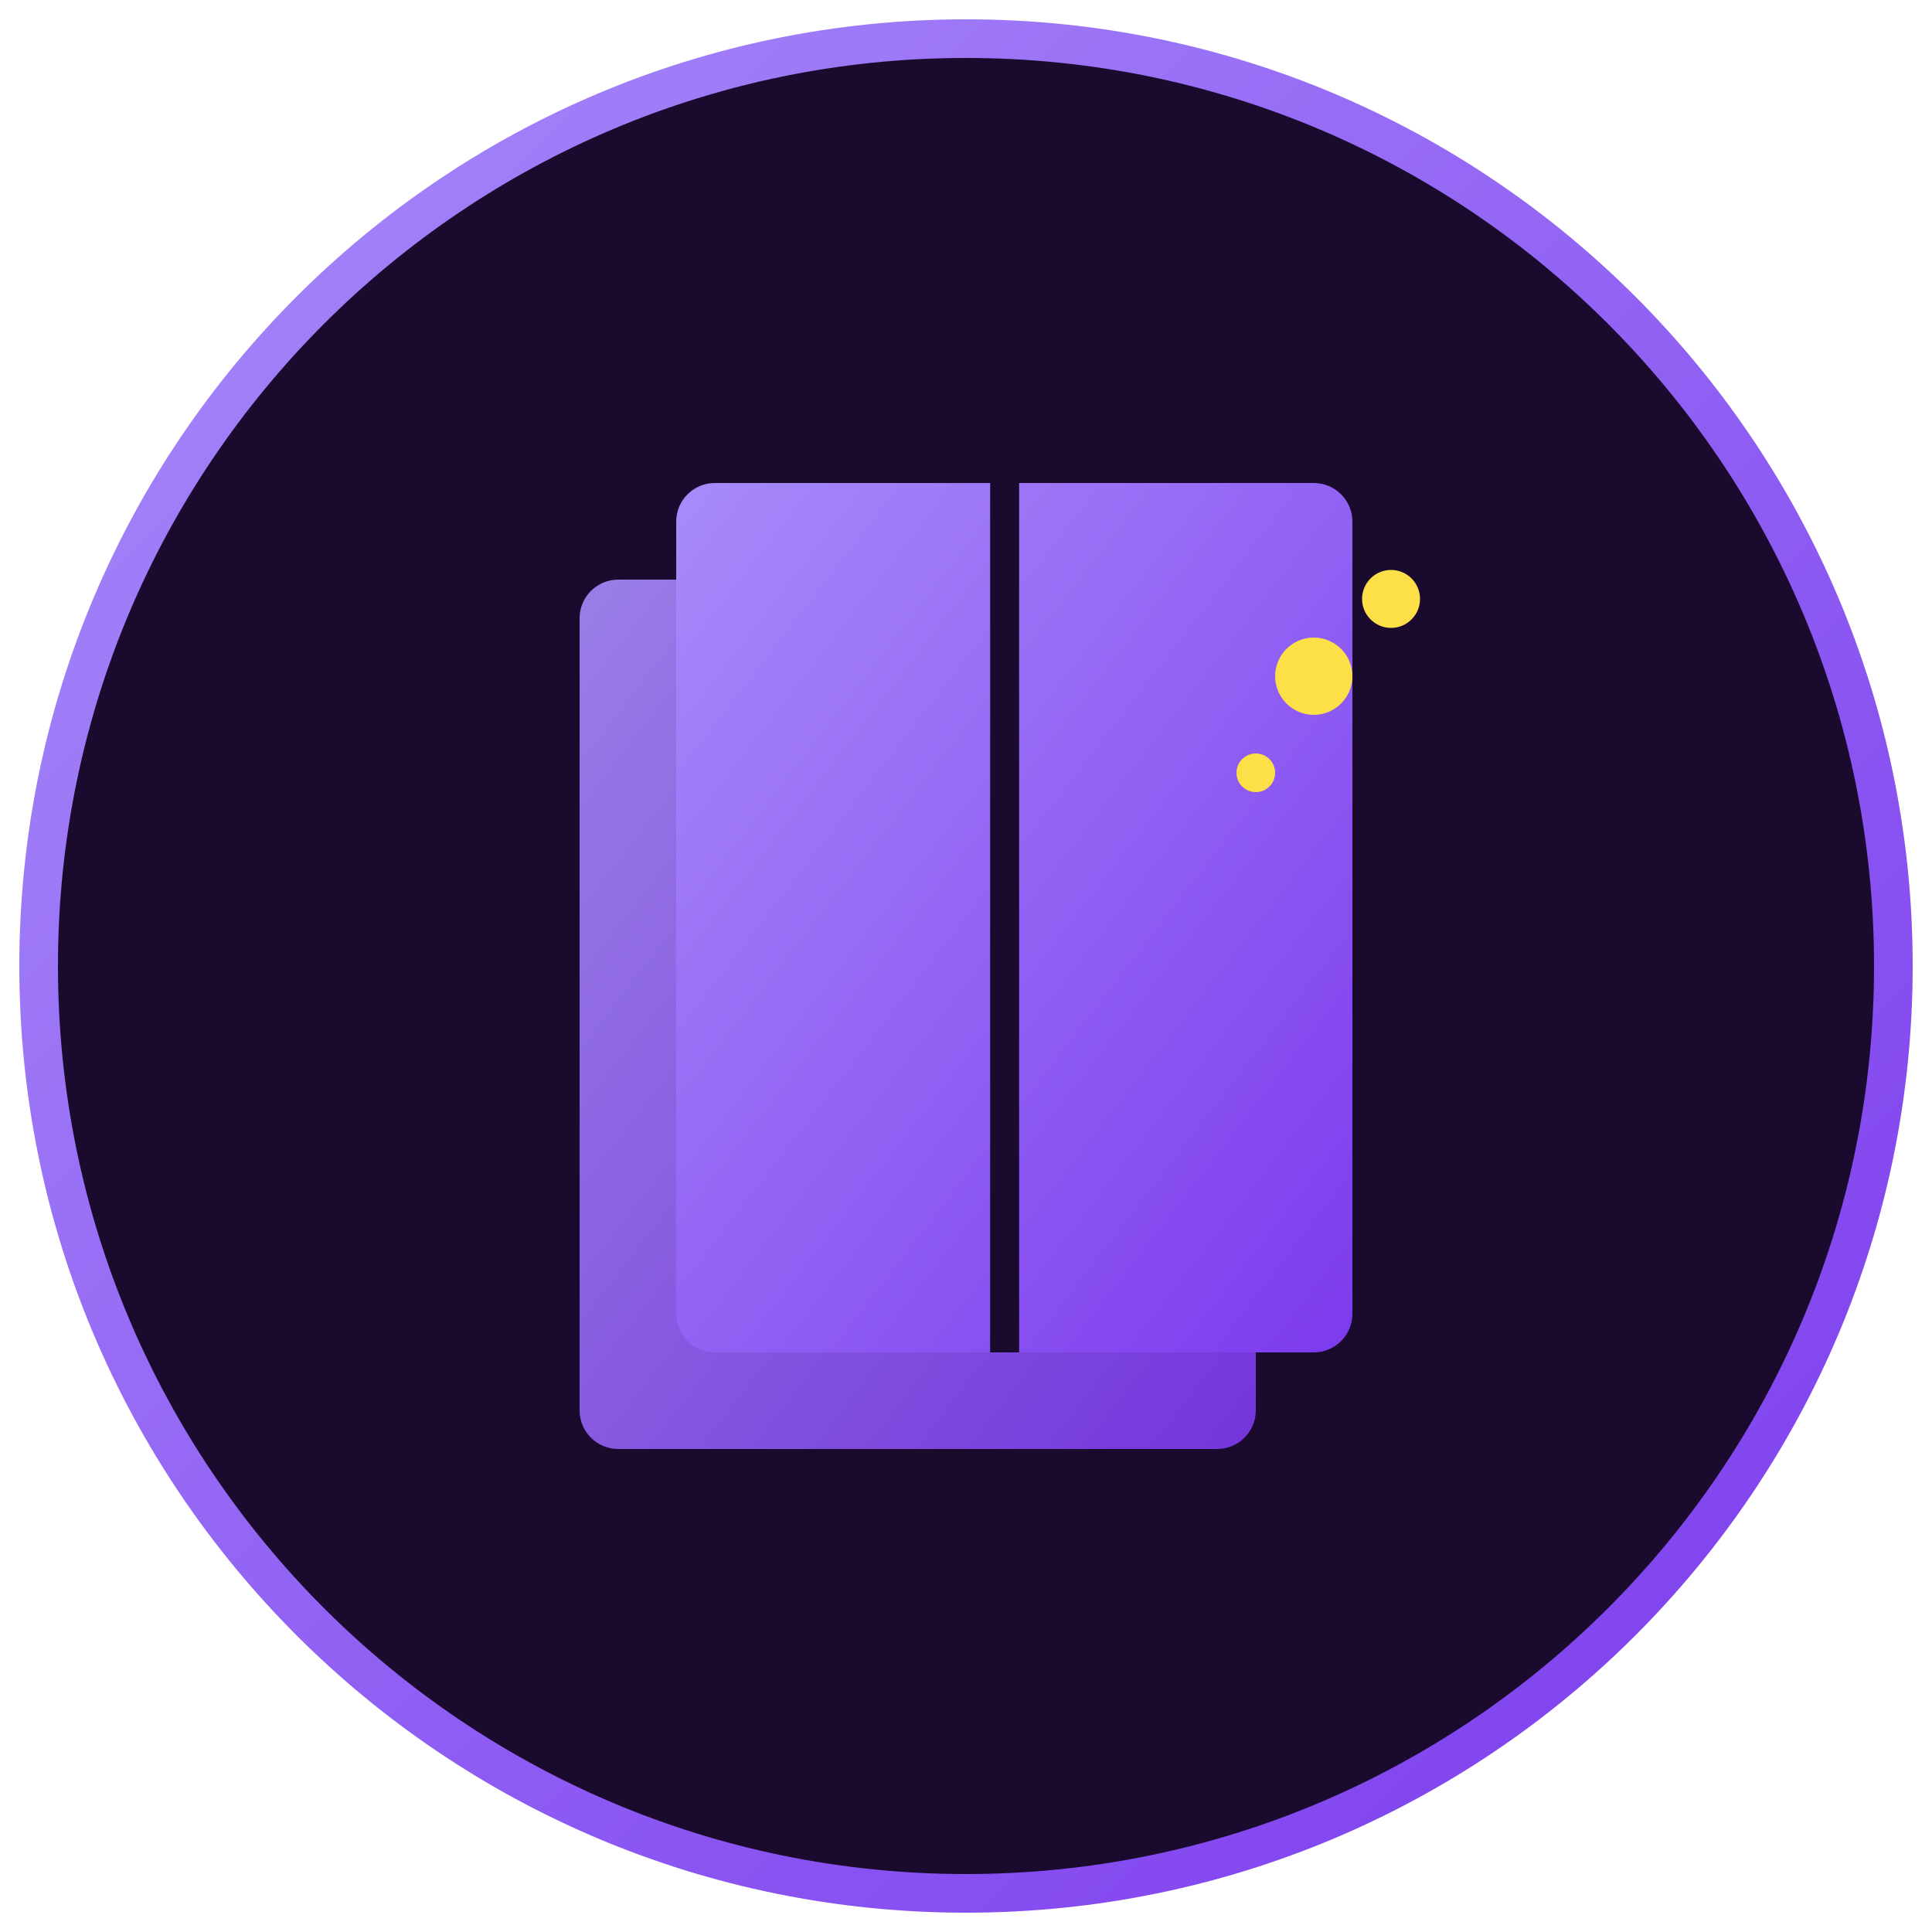
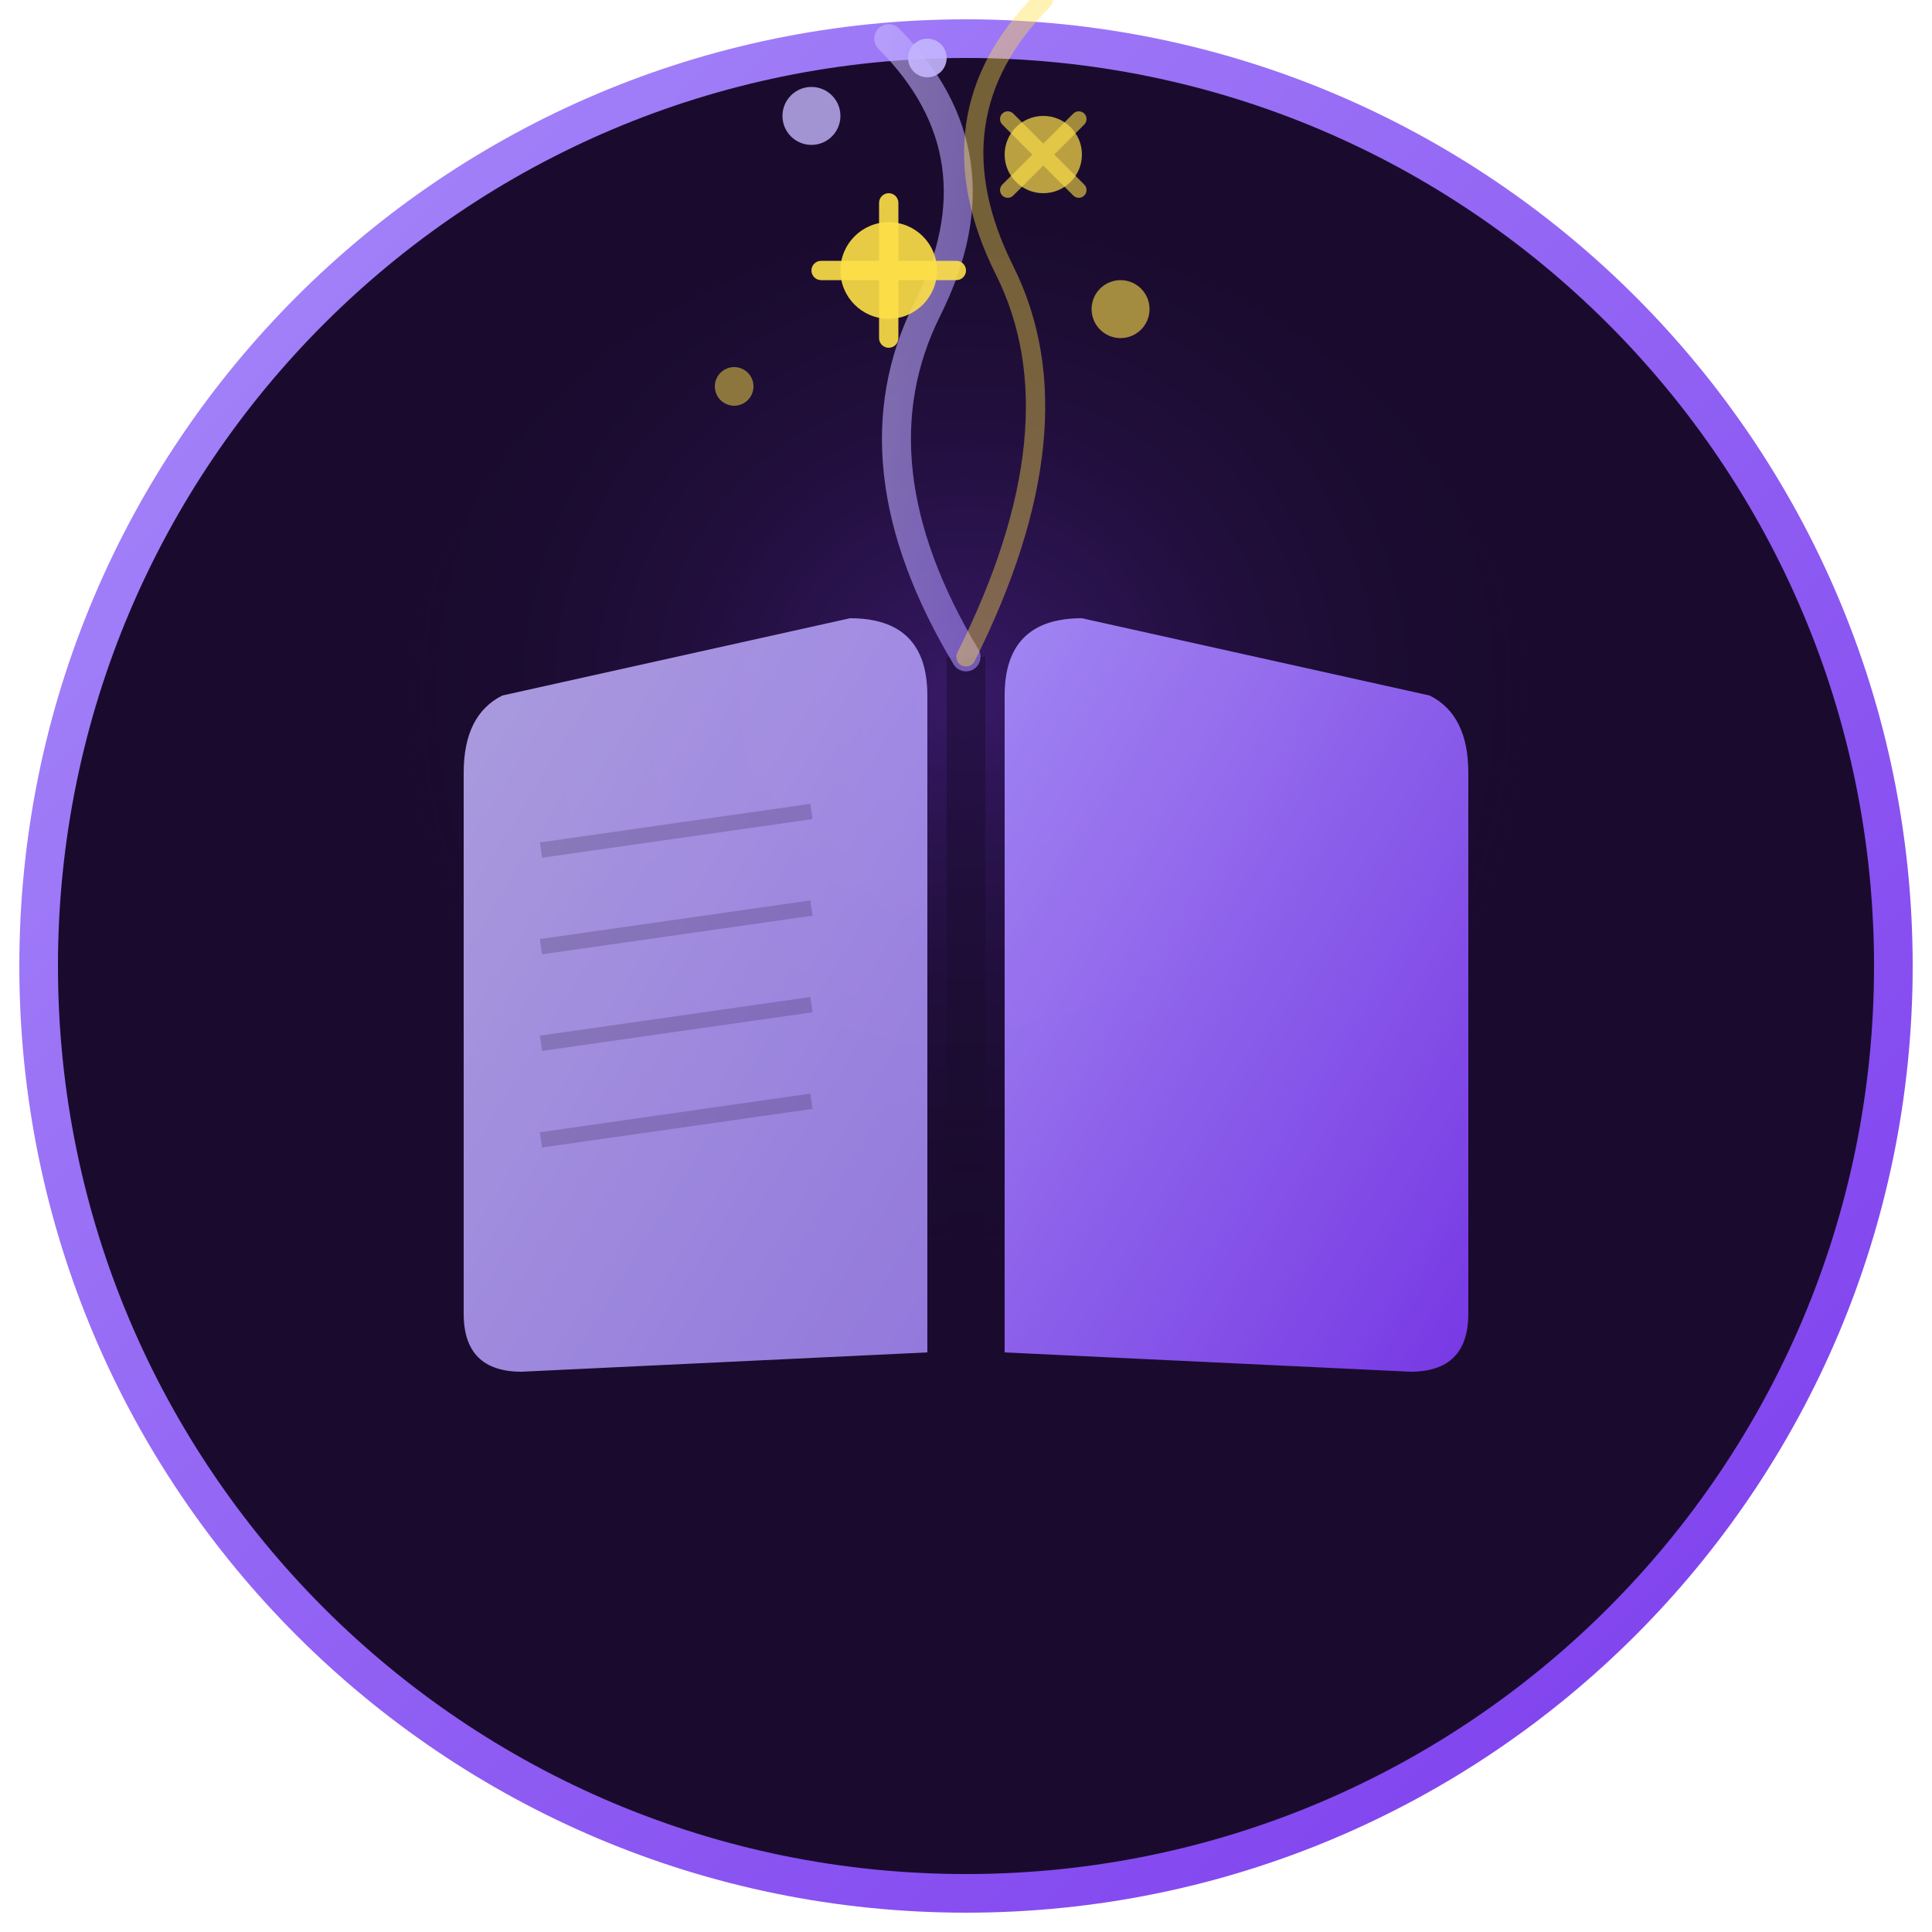
<svg xmlns="http://www.w3.org/2000/svg" viewBox="0 0 100 100">
  <defs>
-     <linearGradient id="gradient" x1="0%" y1="0%" x2="100%" y2="100%">
-       <stop offset="0%" style="stop-color:#a78bfa;stop-opacity:1" />
-       <stop offset="100%" style="stop-color:#7c3aed;stop-opacity:1" />
+     <linearGradient id="g1" x1="0%" y1="0%" x2="100%" y2="100%">
+       <stop offset="0%" style="stop-color:#a78bfa" />
+       <stop offset="100%" style="stop-color:#7c3aed" />
    </linearGradient>
+     <linearGradient id="g2" x1="0%" y1="0%" x2="100%" y2="100%">
+       <stop offset="0%" style="stop-color:#c4b5fd" />
+       <stop offset="100%" style="stop-color:#a78bfa" />
+     </linearGradient>
+     <radialGradient id="glow" cx="50%" cy="40%" r="50%">
+       <stop offset="0%" style="stop-color:#7c3aed;stop-opacity:0.3" />
+       <stop offset="100%" style="stop-color:#1a0b2e;stop-opacity:0" />
+     </radialGradient>
  </defs>
-   <circle cx="50" cy="50" r="48" fill="#1a0b2e" stroke="url(#gradient)" stroke-width="2" />
-   <g transform="translate(30, 25)">
-     <rect x="0" y="5" width="35" height="45" rx="2" fill="url(#gradient)" opacity="0.9" />
-     <rect x="5" y="0" width="35" height="45" rx="2" fill="url(#gradient)" />
-     <line x1="22" y1="0" x2="22" y2="45" stroke="#1a0b2e" stroke-width="1.5" />
-     <circle cx="38" cy="10" r="2" fill="#fde047" />
-     <circle cx="42" cy="6" r="1.5" fill="#fde047" />
-     <circle cx="35" cy="15" r="1" fill="#fde047" />
+   <circle cx="50" cy="50" r="48" fill="#1a0b2e" stroke="url(#g1)" stroke-width="2" />
+   <circle cx="50" cy="42" r="30" fill="url(#glow)" />
+   <g transform="translate(50, 52)">
+     <path d="M-2,18 L-2,-16 Q-2,-20 -6,-20 L-24,-16 Q-26,-15 -26,-12 L-26,16 Q-26,19 -23,19 L-2,18 Z" fill="url(#g2)" opacity="0.85" />
+     <path d="M2,18 L2,-16 Q2,-20 6,-20 L24,-16 Q26,-15 26,-12 L26,16 Q26,19 23,19 L2,18 Z" fill="url(#g1)" opacity="0.95" />
+     <line x1="0" y1="-18" x2="0" y2="19" stroke="#1a0b2e" stroke-width="2" opacity="0.5" />
+     <line x1="-8" y1="-10" x2="-22" y2="-8" stroke="#1a0b2e" stroke-width="0.8" opacity="0.2" />
+     <line x1="-8" y1="-5" x2="-22" y2="-3" stroke="#1a0b2e" stroke-width="0.8" opacity="0.2" />
+     <line x1="-8" y1="0" x2="-22" y2="2" stroke="#1a0b2e" stroke-width="0.8" opacity="0.2" />
+     <line x1="-8" y1="5" x2="-22" y2="7" stroke="#1a0b2e" stroke-width="0.8" opacity="0.2" />
+   </g>
+   <path d="M50,34 Q44,24 48,16 Q52,8 46,2" fill="none" stroke="url(#g2)" stroke-width="1.5" stroke-linecap="round" opacity="0.6" />
+   <path d="M50,34 Q56,22 52,14 Q48,6 54,0" fill="none" stroke="#fde047" stroke-width="1" stroke-linecap="round" opacity="0.4" />
+   <circle cx="46" cy="14" r="2.5" fill="#fde047" opacity="0.9" />
+   <circle cx="54" cy="8" r="2" fill="#fde047" opacity="0.7" />
+   <circle cx="42" cy="6" r="1.5" fill="#c4b5fd" opacity="0.8" />
+   <circle cx="58" cy="16" r="1.5" fill="#fde047" opacity="0.6" />
+   <circle cx="48" cy="3" r="1" fill="#c4b5fd" opacity="0.9" />
+   <circle cx="38" cy="20" r="1" fill="#fde047" opacity="0.5" />
+   <g transform="translate(46,14)" fill="#fde047" opacity="0.9">
+     <rect x="-0.5" y="-4" width="1" height="8" rx="0.5" />
+     <rect x="-4" y="-0.5" width="8" height="1" rx="0.5" />
+   </g>
+   <g transform="translate(54,8) rotate(45)" fill="#fde047" opacity="0.6">
+     <rect x="-0.4" y="-3" width="0.8" height="6" rx="0.4" />
+     <rect x="-3" y="-0.4" width="6" height="0.8" rx="0.4" />
  </g>
</svg>
